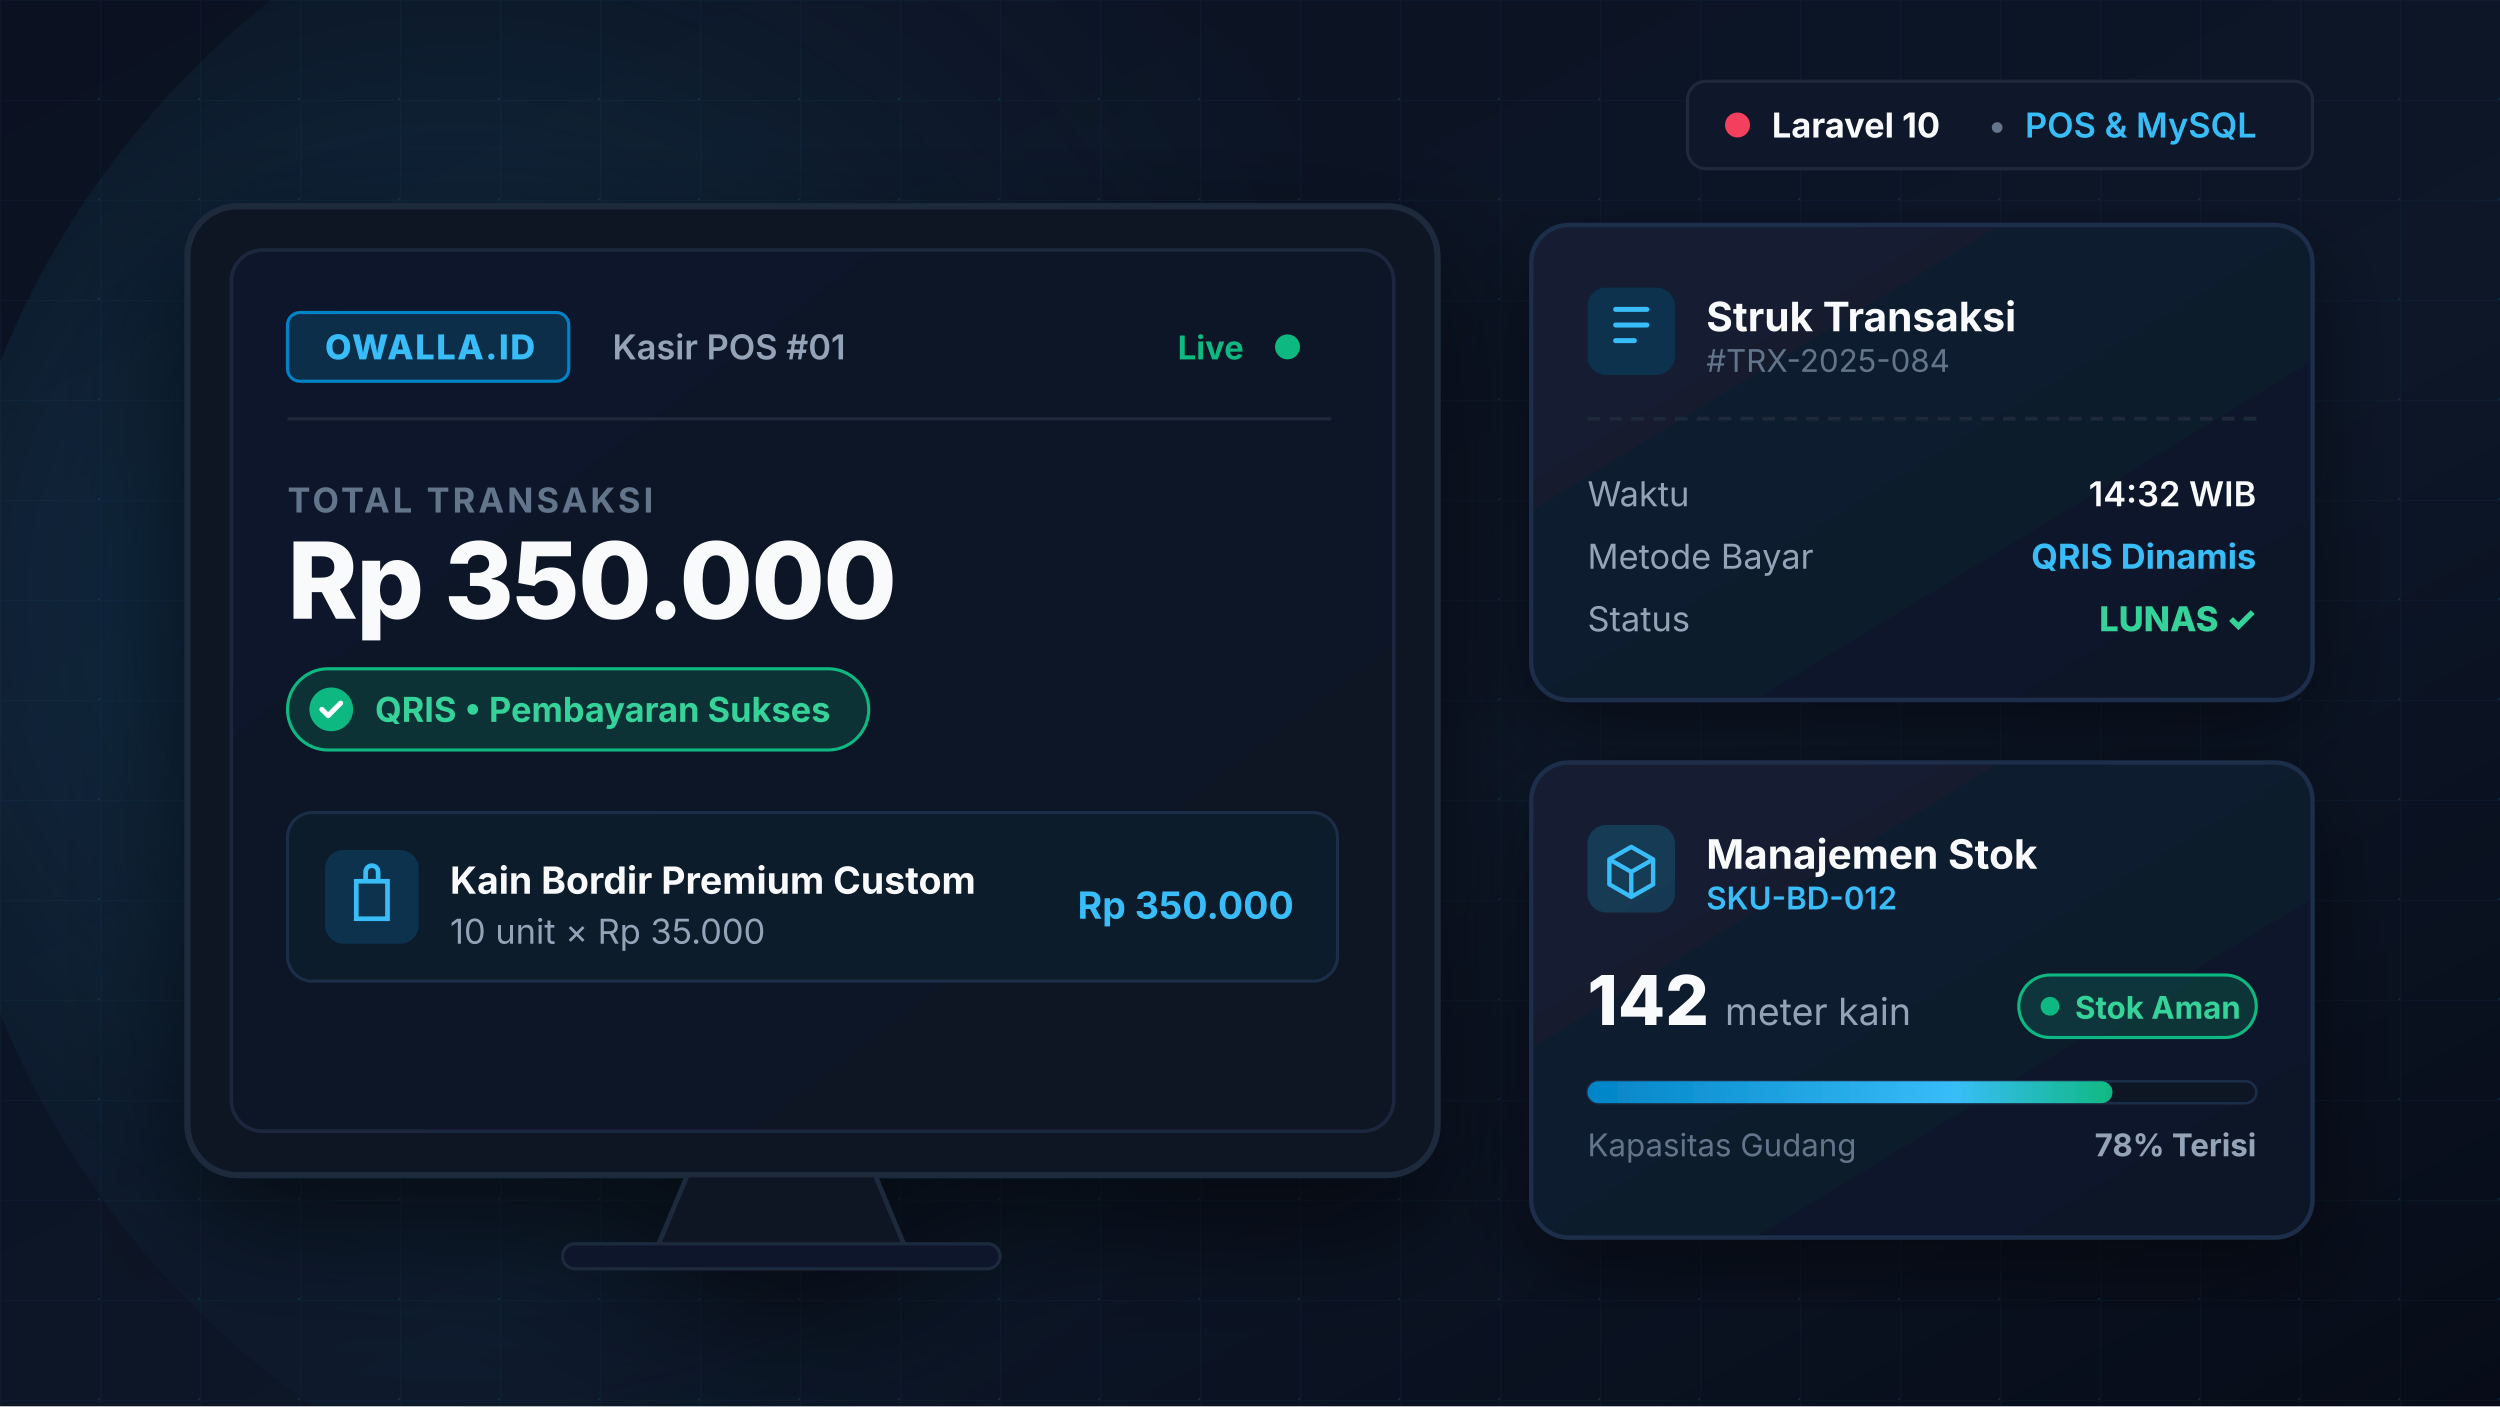
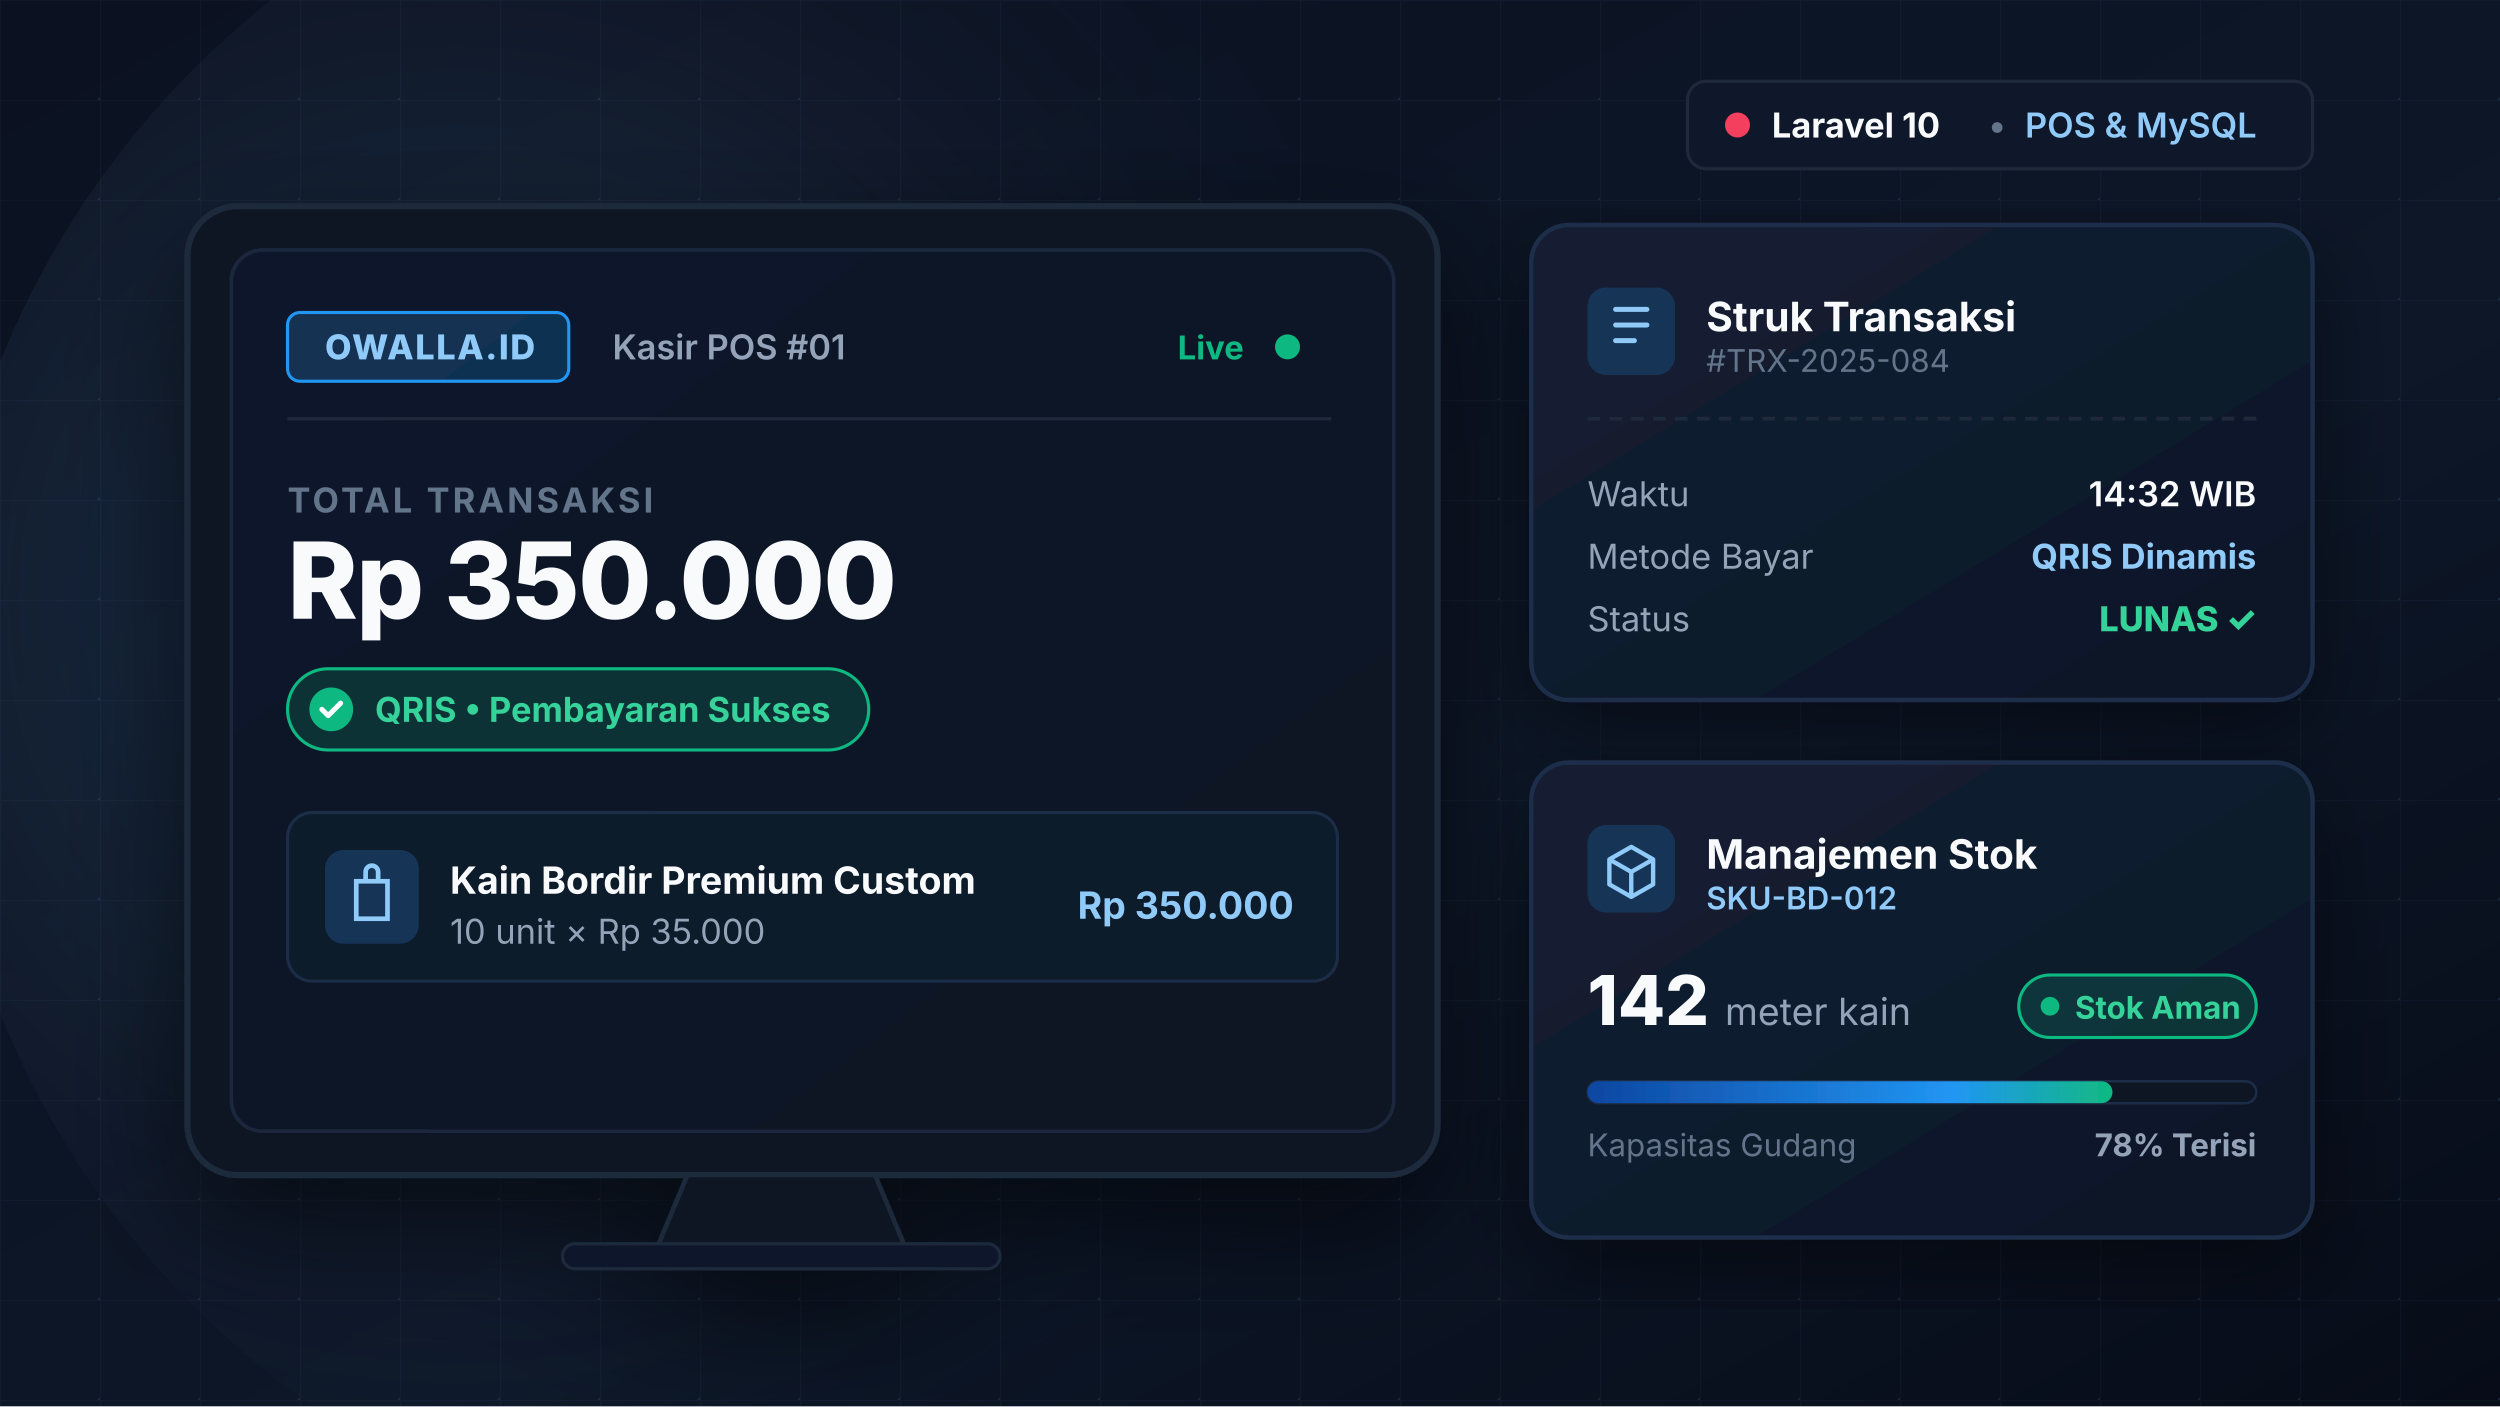
<svg xmlns="http://www.w3.org/2000/svg" viewBox="0 0 800 450" fill="none" class="owalla-pos-thumbnail">
  <defs>
    <linearGradient id="ow-bg" x1="0%" y1="0%" x2="100%" y2="100%">
      <stop offset="0%" stop-color="#0b1120" />
      <stop offset="60%" stop-color="#0d1728" />
      <stop offset="100%" stop-color="#070c18" />
    </linearGradient>
    <radialGradient id="ow-glow" cx="30%" cy="45%" r="55%">
-       <stop offset="0%" stop-color="#0284c7" stop-opacity="0.22" />
-       <stop offset="60%" stop-color="#38bdf8" stop-opacity="0.05" />
-       <stop offset="100%" stop-color="#0284c7" stop-opacity="0" />
+       <stop offset="0%" stop-color="#2196F3" stop-opacity="0.18" />
+       <stop offset="60%" stop-color="#90CAF9" stop-opacity="0.04" />
+       <stop offset="100%" stop-color="#0D47A1" stop-opacity="0" />
    </radialGradient>
    <pattern id="ow-grid" width="32" height="32" patternUnits="userSpaceOnUse">
-       <path d="M 32 0 L 0 0 0 32" fill="none" stroke="#38bdf8" stroke-width="0.75" stroke-opacity="0.04" />
-       <circle cx="32" cy="32" r="0.75" fill="#38bdf8" fill-opacity="0.12" />
+       <path d="M 32 0 L 0 0 0 32" fill="none" stroke="#90CAF9" stroke-width="0.75" stroke-opacity="0.04" />
+       <circle cx="32" cy="32" r="0.75" fill="#90CAF9" fill-opacity="0.12" />
    </pattern>
    <linearGradient id="terminal-screen" x1="0%" y1="0%" x2="100%" y2="100%">
      <stop offset="0%" stop-color="#0f192b" />
      <stop offset="100%" stop-color="#0c1322" />
    </linearGradient>
    <linearGradient id="card-surface" x1="0%" y1="0%" x2="100%" y2="100%">
      <stop offset="0%" stop-color="#131e33" />
      <stop offset="100%" stop-color="#0e1726" />
    </linearGradient>
    <linearGradient id="accent-cyan" x1="0%" y1="0%" x2="100%" y2="0%">
-       <stop offset="0%" stop-color="#0284c7" />
-       <stop offset="100%" stop-color="#38bdf8" />
+       <stop offset="0%" stop-color="#2196F3" />
+       <stop offset="100%" stop-color="#90CAF9" />
    </linearGradient>
    <linearGradient id="stock-bar" x1="0%" y1="0%" x2="100%" y2="0%">
-       <stop offset="0%" stop-color="#0284c7" />
-       <stop offset="70%" stop-color="#38bdf8" />
+       <stop offset="0%" stop-color="#0D47A1" />
+       <stop offset="70%" stop-color="#2196F3" />
      <stop offset="100%" stop-color="#10b981" />
    </linearGradient>
    <filter id="shadow-terminal" x="-10%" y="-10%" width="125%" height="125%">
      <feDropShadow dx="0" dy="16" stdDeviation="20" flood-color="#000000" flood-opacity="0.6" />
    </filter>
    <filter id="shadow-card" x="-10%" y="-10%" width="125%" height="125%">
      <feDropShadow dx="0" dy="10" stdDeviation="14" flood-color="#000000" flood-opacity="0.45" />
    </filter>
  </defs>
  <rect width="800" height="450" fill="url(#ow-bg)" />
  <rect width="800" height="450" fill="url(#ow-grid)" />
  <circle cx="260" cy="220" r="280" fill="url(#ow-glow)" />
  <g transform="translate(540, 26)">
    <rect width="200" height="28" rx="6" fill="#0f172a" stroke="#1e293b" stroke-width="1" />
    <circle cx="16" cy="14" r="4" fill="#f43f5e" />
    <text x="27" y="18" fill="#f8fafc" font-size="11" font-family="system-ui, -apple-system, 'Quicksand', sans-serif" font-weight="700">Laravel 10</text>
    <text x="96" y="18" fill="#64748b" font-size="11" font-family="system-ui, -apple-system, 'Quicksand', sans-serif">•</text>
-     <text x="108" y="18" fill="#38bdf8" font-size="11" font-family="system-ui, -apple-system, 'Quicksand', sans-serif" font-weight="600">POS &amp; MySQL</text>
+     <text x="108" y="18" fill="#90CAF9" font-size="11" font-family="system-ui, -apple-system, 'Quicksand', sans-serif" font-weight="600">POS &amp; MySQL</text>
  </g>
  <g id="pos-terminal" filter="url(#shadow-terminal)">
    <rect x="60" y="66" width="400" height="310" rx="16" fill="#0b1322" stroke="#1e293b" stroke-width="2" />
    <rect x="74" y="80" width="372" height="282" rx="10" fill="url(#terminal-screen)" stroke="#1a273e" stroke-width="1.2" />
    <g transform="translate(92, 100)">
-       <rect width="90" height="22" rx="4" fill="#0284c7" fill-opacity="0.2" stroke="#0284c7" stroke-width="1" />
-       <text x="12" y="15" fill="#38bdf8" font-size="11" font-family="system-ui, -apple-system, 'Quicksand', sans-serif" font-weight="800" letter-spacing="0.5">OWALLA.ID</text>
+       <rect width="90" height="22" rx="4" fill="#2196F3" fill-opacity="0.2" stroke="#2196F3" stroke-width="1" />
+       <text x="12" y="15" fill="#90CAF9" font-size="11" font-family="system-ui, -apple-system, 'Quicksand', sans-serif" font-weight="800" letter-spacing="0.5">OWALLA.ID</text>
      <text x="104" y="15" fill="#94a3b8" font-size="11" font-family="system-ui, -apple-system, 'Quicksand', sans-serif" font-weight="600">Kasir POS #01</text>
      <circle cx="320" cy="11" r="4" fill="#10b981" />
      <text x="306" y="15" fill="#10b981" font-size="10.5" font-family="system-ui, -apple-system, 'Quicksand', sans-serif" font-weight="700" text-anchor="end">Live</text>
    </g>
    <line x1="92" y1="134" x2="426" y2="134" stroke="#1e293b" stroke-width="1" />
    <g transform="translate(92, 150)">
      <text x="0" y="14" fill="#64748b" font-size="11" font-family="system-ui, -apple-system, 'Quicksand', sans-serif" font-weight="700" letter-spacing="1">TOTAL TRANSAKSI</text>
      <text x="0" y="48" fill="#f8fafc" font-size="34" font-family="system-ui, -apple-system, 'Quicksand', sans-serif" font-weight="800" letter-spacing="-0.5">Rp 350.000</text>
      <g transform="translate(0, 64)">
        <rect width="186" height="26" rx="13" fill="#10b981" fill-opacity="0.16" stroke="#10b981" stroke-width="1" />
        <circle cx="14" cy="13" r="7" fill="#10b981" />
        <path d="M11 13 l2 2 l4 -4" stroke="#ffffff" stroke-width="1.6" stroke-linecap="round" stroke-linejoin="round" fill="none" />
        <text x="28" y="17" fill="#34d399" font-size="11" font-family="system-ui, -apple-system, 'Quicksand', sans-serif" font-weight="700">QRIS • Pembayaran Sukses</text>
      </g>
    </g>
    <g transform="translate(92, 260)">
      <rect width="336" height="54" rx="8" fill="#0f1a2c" stroke="#1c2d47" stroke-width="1" />
-       <rect x="12" y="12" width="30" height="30" rx="6" fill="#0284c7" fill-opacity="0.22" />
-       <path d="M22 22 h10 v12 h-10 z M25 22 v-3 a2 2 0 0 1 4 0 v3" stroke="#38bdf8" stroke-width="1.5" stroke-linecap="round" fill="none" />
+       <rect x="12" y="12" width="30" height="30" rx="6" fill="#2196F3" fill-opacity="0.22" />
+       <path d="M22 22 h10 v12 h-10 z M25 22 v-3 a2 2 0 0 1 4 0 v3" stroke="#90CAF9" stroke-width="1.5" stroke-linecap="round" fill="none" />
      <text x="52" y="26" fill="#f8fafc" font-size="12" font-family="system-ui, -apple-system, 'Quicksand', sans-serif" font-weight="700">Kain Bordir Premium Custom</text>
      <text x="52" y="42" fill="#94a3b8" font-size="11" font-family="system-ui, -apple-system, 'Quicksand', sans-serif">10 unit × Rp 35.000</text>
-       <text x="322" y="34" fill="#38bdf8" font-size="12" font-family="system-ui, -apple-system, 'Quicksand', sans-serif" font-weight="700" text-anchor="end">Rp 350.000</text>
+       <text x="322" y="34" fill="#90CAF9" font-size="12" font-family="system-ui, -apple-system, 'Quicksand', sans-serif" font-weight="700" text-anchor="end">Rp 350.000</text>
    </g>
    <path d="M220 376 L210 400 L290 400 L280 376 Z" fill="#0c1220" stroke="#1e293b" stroke-width="1.5" />
    <rect x="180" y="398" width="140" height="8" rx="4" fill="#0f172a" stroke="#1e293b" stroke-width="1" />
  </g>
  <g id="card-receipt" transform="translate(490, 72)" filter="url(#shadow-card)">
    <rect width="250" height="152" rx="12" fill="url(#card-surface)" stroke="#1e2e4a" stroke-width="1.4" />
    <g transform="translate(18, 20)">
-       <rect width="28" height="28" rx="6" fill="#0284c7" fill-opacity="0.2" />
-       <path d="M9 7 h10 M9 12 h10 M9 17 h6" stroke="#38bdf8" stroke-width="1.6" stroke-linecap="round" />
+       <rect width="28" height="28" rx="6" fill="#2196F3" fill-opacity="0.2" />
+       <path d="M9 7 h10 M9 12 h10 M9 17 h6" stroke="#90CAF9" stroke-width="1.6" stroke-linecap="round" />
      <text x="38" y="14" fill="#f8fafc" font-size="13" font-family="system-ui, -apple-system, 'Quicksand', sans-serif" font-weight="700">Struk Transaksi</text>
      <text x="38" y="27" fill="#64748b" font-size="10" font-family="system-ui, -apple-system, 'Quicksand', sans-serif">#TRX-2025-084</text>
    </g>
    <line x1="18" y1="62" x2="232" y2="62" stroke="#1e293b" stroke-width="1.2" stroke-dasharray="4 3" />
    <g transform="translate(18, 76)">
      <text x="0" y="14" fill="#94a3b8" font-size="11" font-family="system-ui, -apple-system, 'Quicksand', sans-serif">Waktu</text>
      <text x="214" y="14" fill="#f8fafc" font-size="11" font-family="system-ui, -apple-system, 'Quicksand', sans-serif" font-weight="600" text-anchor="end">14:32 WIB</text>
      <text x="0" y="34" fill="#94a3b8" font-size="11" font-family="system-ui, -apple-system, 'Quicksand', sans-serif">Metode Bayar</text>
-       <text x="214" y="34" fill="#38bdf8" font-size="11" font-family="system-ui, -apple-system, 'Quicksand', sans-serif" font-weight="700" text-anchor="end">QRIS Dinamis</text>
+       <text x="214" y="34" fill="#90CAF9" font-size="11" font-family="system-ui, -apple-system, 'Quicksand', sans-serif" font-weight="700" text-anchor="end">QRIS Dinamis</text>
      <text x="0" y="54" fill="#94a3b8" font-size="11" font-family="system-ui, -apple-system, 'Quicksand', sans-serif">Status</text>
      <text x="214" y="54" fill="#34d399" font-size="11" font-family="system-ui, -apple-system, 'Quicksand', sans-serif" font-weight="800" text-anchor="end">LUNAS ✓</text>
    </g>
  </g>
  <g id="card-stock" transform="translate(490, 244)" filter="url(#shadow-card)">
    <rect width="250" height="152" rx="12" fill="url(#card-surface)" stroke="#1e2e4a" stroke-width="1.4" />
    <g transform="translate(18, 20)">
-       <rect width="28" height="28" rx="6" fill="#38bdf8" fill-opacity="0.18" />
-       <path d="M7 11 L14 7 L21 11 L14 15 Z M7 11 V19 L14 23 V15 M21 11 V19 L14 23" stroke="#38bdf8" stroke-width="1.4" stroke-linejoin="round" fill="none" />
+       <rect width="28" height="28" rx="6" fill="#2196F3" fill-opacity="0.2" />
+       <path d="M7 11 L14 7 L21 11 L14 15 Z M7 11 V19 L14 23 V15 M21 11 V19 L14 23" stroke="#90CAF9" stroke-width="1.4" stroke-linejoin="round" fill="none" />
      <text x="38" y="14" fill="#f8fafc" font-size="13" font-family="system-ui, -apple-system, 'Quicksand', sans-serif" font-weight="700">Manajemen Stok</text>
-       <text x="38" y="27" fill="#38bdf8" font-size="10" font-family="system-ui, -apple-system, 'Quicksand', sans-serif" font-weight="600">SKU-BD-012</text>
+       <text x="38" y="27" fill="#90CAF9" font-size="10" font-family="system-ui, -apple-system, 'Quicksand', sans-serif" font-weight="600">SKU-BD-012</text>
    </g>
    <g transform="translate(18, 66)">
      <text x="0" y="18" fill="#f8fafc" font-size="22" font-family="system-ui, -apple-system, 'Quicksand', sans-serif" font-weight="800">142</text>
      <text x="44" y="18" fill="#94a3b8" font-size="12" font-family="system-ui, -apple-system, 'Quicksand', sans-serif">meter kain</text>
      <g transform="translate(138, 2)">
        <rect width="76" height="20" rx="10" fill="#10b981" fill-opacity="0.18" stroke="#10b981" stroke-width="1" />
        <circle cx="10" cy="10" r="3" fill="#10b981" />
        <text x="18" y="14" fill="#34d399" font-size="10" font-family="system-ui, -apple-system, 'Quicksand', sans-serif" font-weight="700">Stok Aman</text>
      </g>
    </g>
    <g transform="translate(18, 102)">
      <rect width="214" height="7" rx="3.5" fill="#0b1322" stroke="#1c2d47" stroke-width="0.8" />
      <rect width="168" height="7" rx="3.5" fill="url(#stock-bar)" />
      <text x="0" y="24" fill="#64748b" font-size="10" font-family="system-ui, -apple-system, 'Quicksand', sans-serif">Kapasitas Gudang</text>
      <text x="214" y="24" fill="#94a3b8" font-size="10" font-family="system-ui, -apple-system, 'Quicksand', sans-serif" font-weight="700" text-anchor="end">78% Terisi</text>
    </g>
  </g>
</svg>
